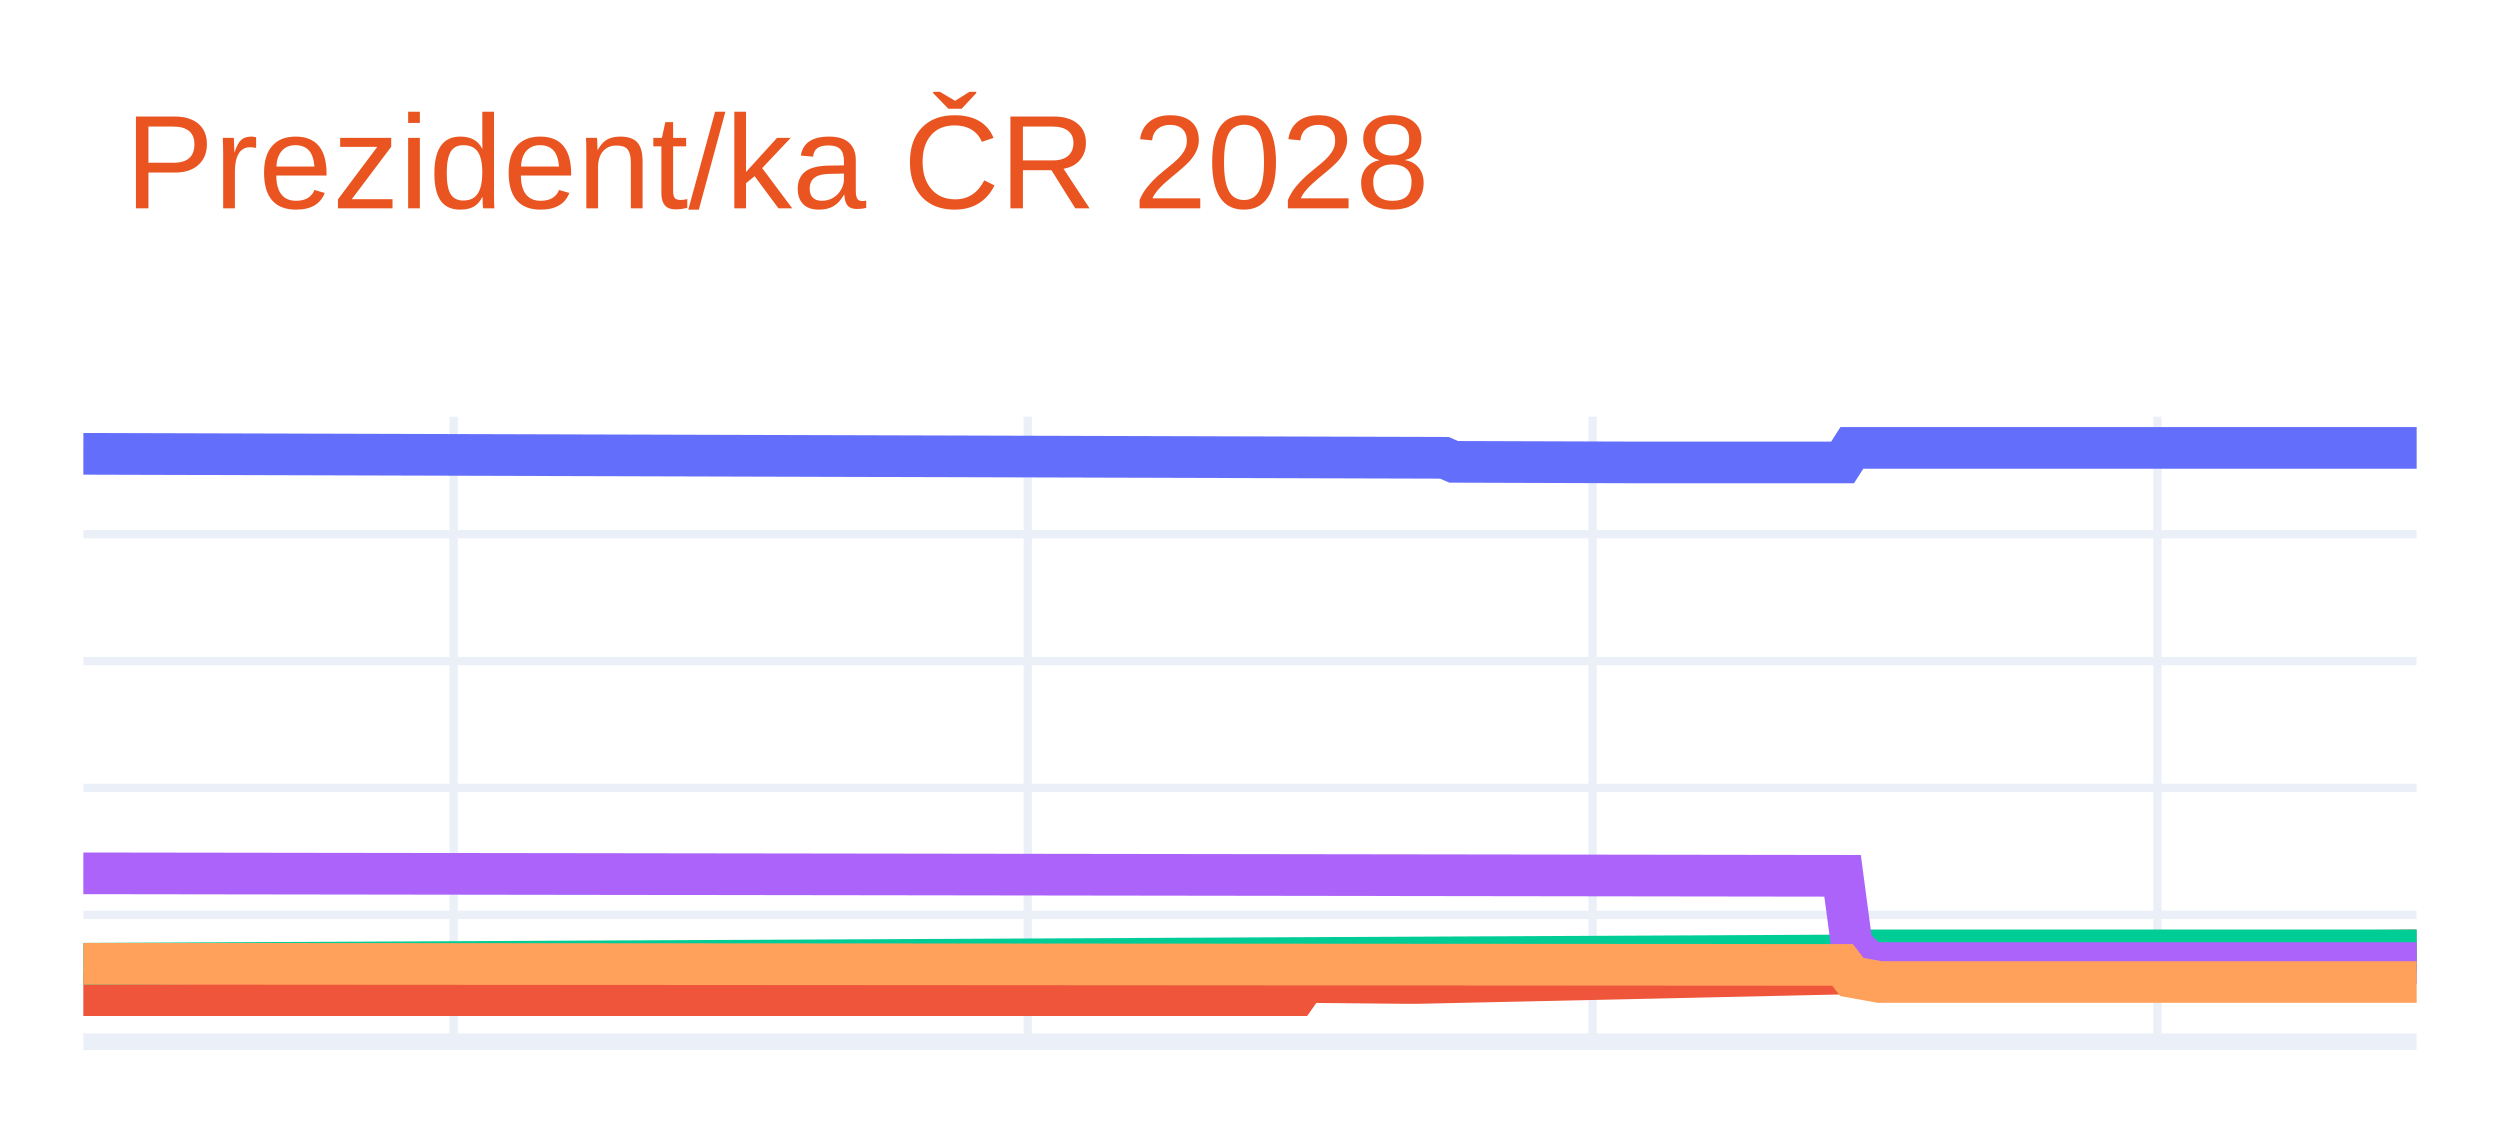
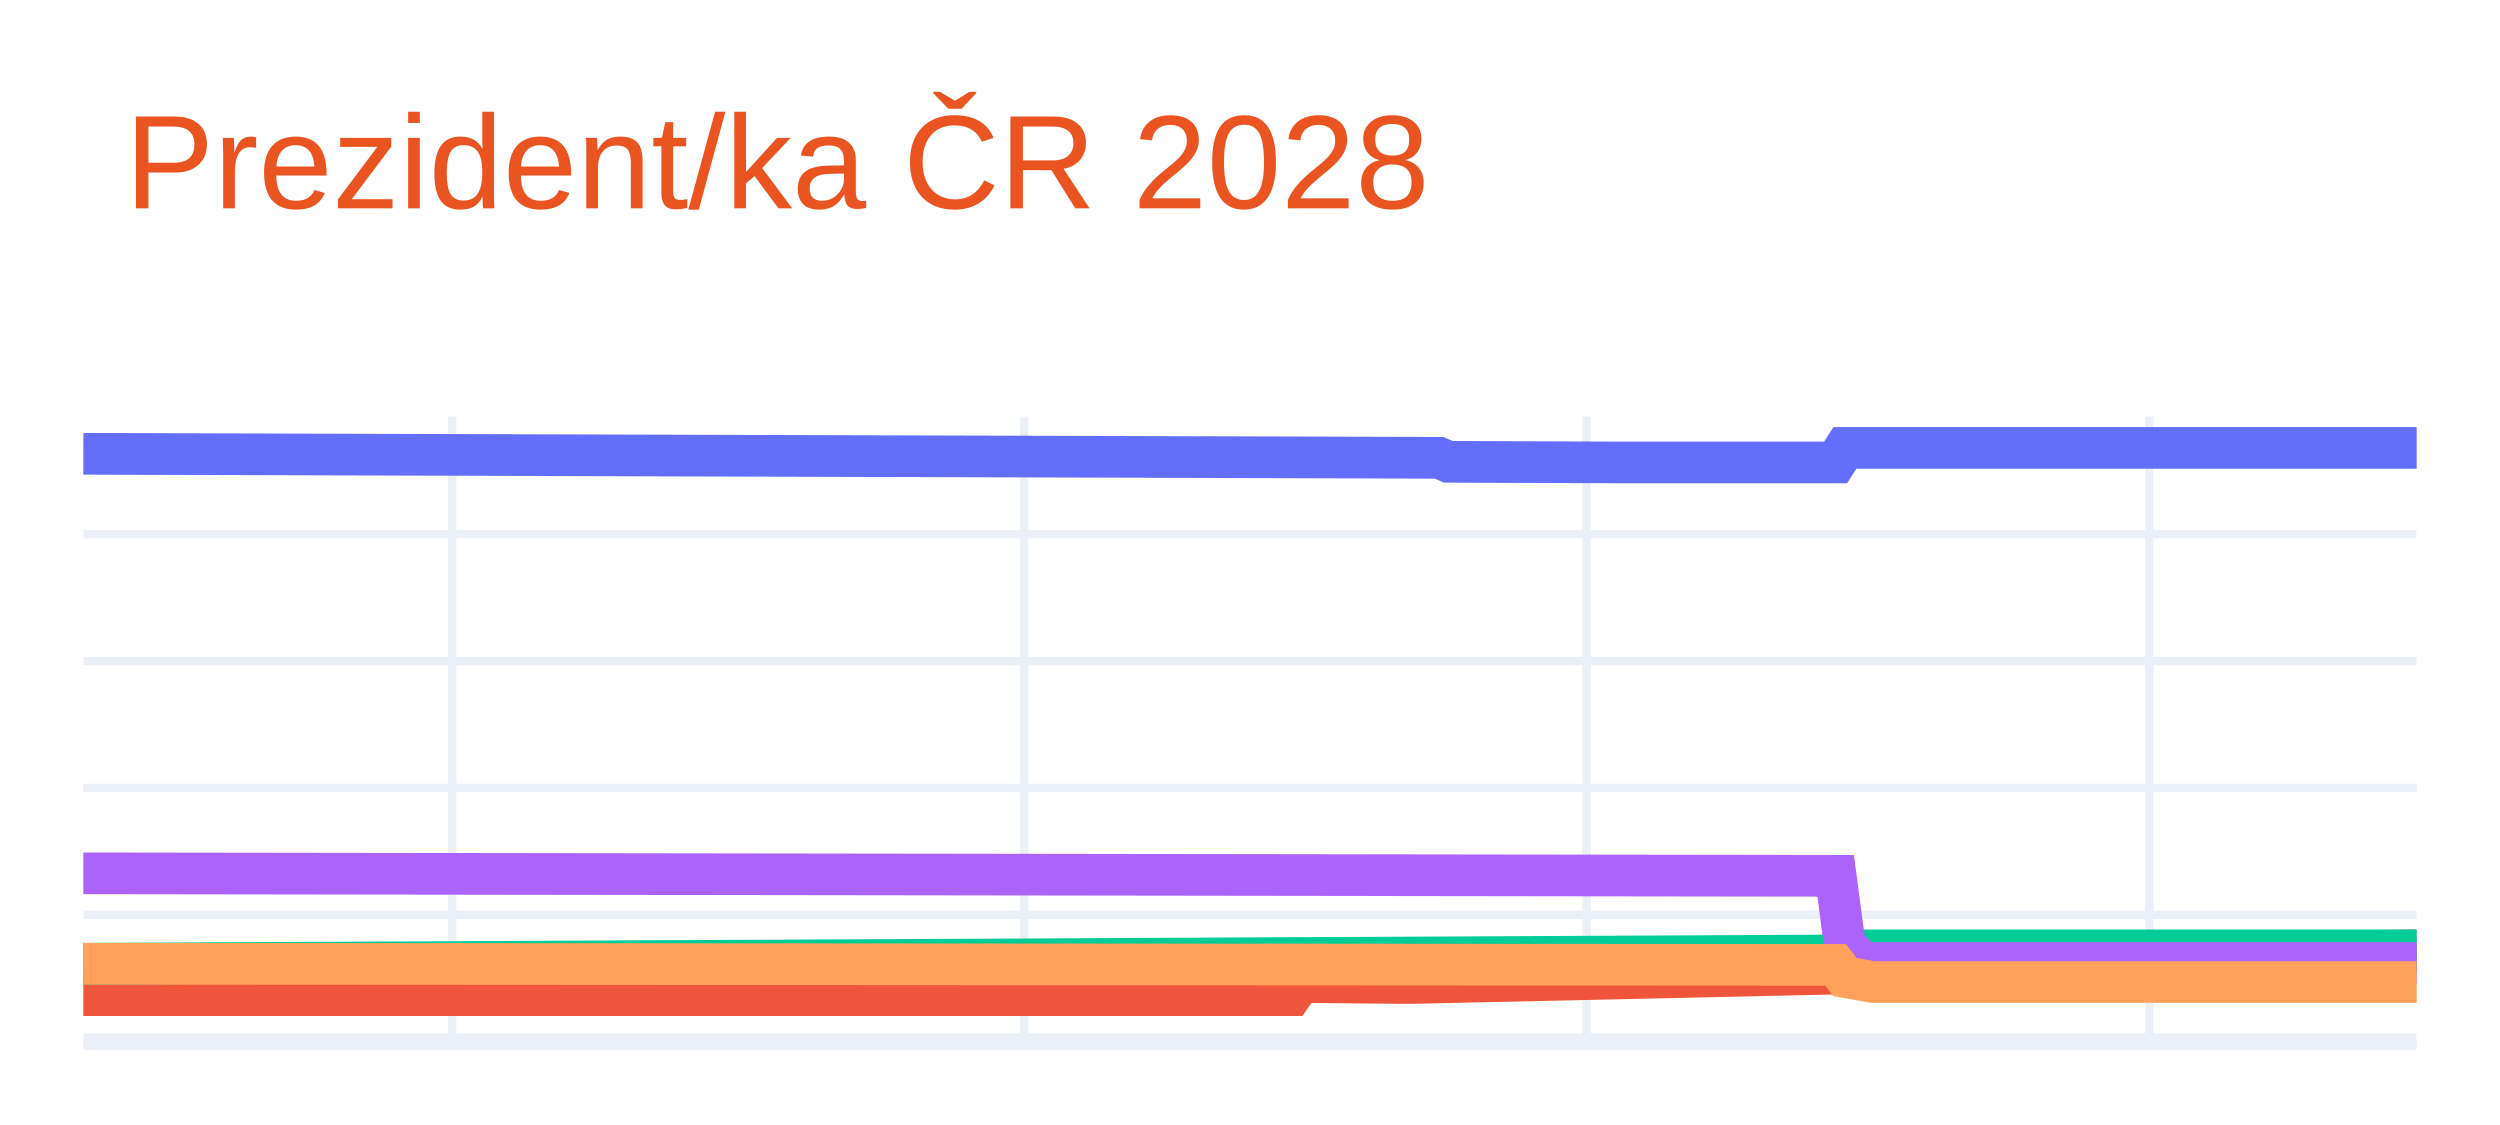
<svg xmlns="http://www.w3.org/2000/svg" class="main-svg" width="300" height="135" style="" viewBox="0 0 300 135">
  <rect x="0" y="0" width="300" height="135" style="fill: rgb(255, 255, 255); fill-opacity: 1;" />
-   <defs id="defs-d6c319">
+   <defs id="defs-1effb2">
    <g class="clips">
-       <clipPath id="clipd6c319xyplot" class="plotclip">
+       <clipPath id="clip1effb2xyplot" class="plotclip">
        <rect width="280" height="75" />
      </clipPath>
-       <clipPath class="axesclip" id="clipd6c319x">
+       <clipPath class="axesclip" id="clip1effb2x">
        <rect x="10" y="0" width="280" height="135" />
      </clipPath>
-       <clipPath class="axesclip" id="clipd6c319y">
+       <clipPath class="axesclip" id="clip1effb2y">
        <rect x="0" y="50" width="300" height="75" />
      </clipPath>
-       <clipPath class="axesclip" id="clipd6c319xy">
+       <clipPath class="axesclip" id="clip1effb2xy">
        <rect x="10" y="50" width="280" height="75" />
      </clipPath>
    </g>
    <g class="gradients" />
    <g class="patterns" />
  </defs>
  <g class="bglayer" />
  <g class="layer-below">
    <g class="imagelayer" />
    <g class="shapelayer" />
  </g>
  <g class="cartesianlayer">
    <g class="subplot xy">
      <g class="layer-subplot">
        <g class="shapelayer" />
        <g class="imagelayer" />
      </g>
      <g class="minor-gridlayer">
        <g class="x" />
        <g class="y" />
      </g>
      <g class="gridlayer">
        <g class="x">
-           <path class="xgrid crisp" transform="translate(54.44,0)" d="M0,50v75" style="stroke: rgb(235, 240, 248); stroke-opacity: 1; stroke-width: 1px;" />
-           <path class="xgrid crisp" transform="translate(123.33,0)" d="M0,50v75" style="stroke: rgb(235, 240, 248); stroke-opacity: 1; stroke-width: 1px;" />
-           <path class="xgrid crisp" transform="translate(191.11,0)" d="M0,50v75" style="stroke: rgb(235, 240, 248); stroke-opacity: 1; stroke-width: 1px;" />
-           <path class="xgrid crisp" transform="translate(258.89,0)" d="M0,50v75" style="stroke: rgb(235, 240, 248); stroke-opacity: 1; stroke-width: 1px;" />
+           <path class="xgrid crisp" transform="translate(54.27,0)" d="M0,50v75" style="stroke: rgb(235, 240, 248); stroke-opacity: 1; stroke-width: 1px;" />
+           <path class="xgrid crisp" transform="translate(122.89,0)" d="M0,50v75" style="stroke: rgb(235, 240, 248); stroke-opacity: 1; stroke-width: 1px;" />
+           <path class="xgrid crisp" transform="translate(190.4,0)" d="M0,50v75" style="stroke: rgb(235, 240, 248); stroke-opacity: 1; stroke-width: 1px;" />
+           <path class="xgrid crisp" transform="translate(257.91,0)" d="M0,50v75" style="stroke: rgb(235, 240, 248); stroke-opacity: 1; stroke-width: 1px;" />
        </g>
        <g class="y">
          <path class="ygrid crisp" transform="translate(0,109.78)" d="M10,0h280" style="stroke: rgb(235, 240, 248); stroke-opacity: 1; stroke-width: 1px;" />
          <path class="ygrid crisp" transform="translate(0,94.55)" d="M10,0h280" style="stroke: rgb(235, 240, 248); stroke-opacity: 1; stroke-width: 1px;" />
          <path class="ygrid crisp" transform="translate(0,79.33)" d="M10,0h280" style="stroke: rgb(235, 240, 248); stroke-opacity: 1; stroke-width: 1px;" />
          <path class="ygrid crisp" transform="translate(0,64.1)" d="M10,0h280" style="stroke: rgb(235, 240, 248); stroke-opacity: 1; stroke-width: 1px;" />
        </g>
      </g>
      <g class="zerolinelayer">
        <path class="yzl zl crisp" transform="translate(0,125)" d="M10,0h280" style="stroke: rgb(235, 240, 248); stroke-opacity: 1; stroke-width: 2px;" />
      </g>
      <path class="xlines-below" />
      <path class="ylines-below" />
      <g class="overlines-below" />
      <g class="xaxislayer-below" />
      <g class="yaxislayer-below" />
      <g class="overaxes-below" />
-       <g class="plot" transform="translate(10,50)" clip-path="url(#clipd6c319xyplot)">
+       <g class="plot" transform="translate(10,50)" clip-path="url(#clip1effb2xyplot)">
        <g class="scatterlayer mlayer">
-           <g class="trace scatter trace661502" style="stroke-miterlimit: 2; opacity: 1;">
+           <g class="trace scatter tracef9ec73" style="stroke-miterlimit: 2; opacity: 1;">
            <g class="fills" />
            <g class="errorbars" />
            <g class="lines">
-               <path class="js-line" d="M0,4.46L163.33,4.94L164.44,5.42L185.56,5.49L186.67,5.49L211.11,5.49L212.22,3.75L280,3.75" style="vector-effect: none; fill: none; stroke: rgb(99, 110, 250); stroke-opacity: 1; stroke-width: 5px; opacity: 1;" />
+               <path class="js-line" d="M0,4.46L162.69,4.94L163.79,5.42L183.72,5.49L184.82,5.49L210.28,5.49L211.38,3.75L280,3.75" style="vector-effect: none; fill: none; stroke: rgb(99, 110, 250); stroke-opacity: 1; stroke-width: 5px; opacity: 1;" />
            </g>
            <g class="points" />
            <g class="text" />
          </g>
-           <g class="trace scatter trace685bc5" style="stroke-miterlimit: 2; opacity: 1;">
+           <g class="trace scatter trace30d00e" style="stroke-miterlimit: 2; opacity: 1;">
            <g class="fills" />
            <g class="errorbars" />
            <g class="lines">
-               <path class="js-line" d="M0,69.42L145.56,69.42L146.67,67.84L158.89,67.96L160,67.96L211.11,66.83L212.22,65.56L214.44,64.8L215.56,64.8L280,64.04" style="vector-effect: none; fill: none; stroke: rgb(239, 85, 59); stroke-opacity: 1; stroke-width: 5px; opacity: 1;" />
+               <path class="js-line" d="M0,69.42L144.98,69.42L146.09,67.84L158.26,67.96L159.37,67.96L210.28,66.83L211.38,65.56L214.7,64.8L215.81,64.8L280,64.04" style="vector-effect: none; fill: none; stroke: rgb(239, 85, 59); stroke-opacity: 1; stroke-width: 5px; opacity: 1;" />
            </g>
            <g class="points" />
            <g class="text" />
          </g>
-           <g class="trace scatter trace810cbe" style="stroke-miterlimit: 2; opacity: 1;">
+           <g class="trace scatter trace0b435c" style="stroke-miterlimit: 2; opacity: 1;">
            <g class="fills" />
            <g class="errorbars" />
            <g class="lines">
-               <path class="js-line" d="M0,65.65L212.22,64.65L213.33,64.04L280,64.04" style="vector-effect: none; fill: none; stroke: rgb(0, 204, 150); stroke-opacity: 1; stroke-width: 5px; opacity: 1;" />
+               <path class="js-line" d="M0,65.65L211.38,64.65L212.49,64.04L280,64.04" style="vector-effect: none; fill: none; stroke: rgb(0, 204, 150); stroke-opacity: 1; stroke-width: 5px; opacity: 1;" />
            </g>
            <g class="points" />
            <g class="text" />
          </g>
-           <g class="trace scatter trace8edb4e" style="stroke-miterlimit: 2; opacity: 1;">
+           <g class="trace scatter trace06c619" style="stroke-miterlimit: 2; opacity: 1;">
            <g class="fills" />
            <g class="errorbars" />
            <g class="lines">
-               <path class="js-line" d="M0,54.8L211.11,55.1L212.22,63.43L214.44,65.56L215.56,65.56L280,65.56" style="vector-effect: none; fill: none; stroke: rgb(171, 99, 250); stroke-opacity: 1; stroke-width: 5px; opacity: 1;" />
+               <path class="js-line" d="M0,54.8L210.28,55.1L211.38,63.43L213.6,65.56L214.7,65.56L280,65.56" style="vector-effect: none; fill: none; stroke: rgb(171, 99, 250); stroke-opacity: 1; stroke-width: 5px; opacity: 1;" />
            </g>
            <g class="points" />
            <g class="text" />
          </g>
-           <g class="trace scatter traceaaf8e4" style="stroke-miterlimit: 2; opacity: 1;">
+           <g class="trace scatter traced3fd58" style="stroke-miterlimit: 2; opacity: 1;">
            <g class="fills" />
            <g class="errorbars" />
            <g class="lines">
-               <path class="js-line" d="M0,65.65L211.11,65.79L212.22,67.24L215.56,67.84L216.67,67.84L280,67.84" style="vector-effect: none; fill: none; stroke: rgb(255, 161, 90); stroke-opacity: 1; stroke-width: 5px; opacity: 1;" />
+               <path class="js-line" d="M0,65.65L210.28,65.79L211.38,67.24L214.7,67.84L215.81,67.84L280,67.84" style="vector-effect: none; fill: none; stroke: rgb(255, 161, 90); stroke-opacity: 1; stroke-width: 5px; opacity: 1;" />
            </g>
            <g class="points" />
            <g class="text" />
          </g>
        </g>
      </g>
      <g class="overplot" />
      <path class="xlines-above crisp" d="M0,0" style="fill: none;" />
      <path class="ylines-above crisp" d="M0,0" style="fill: none;" />
      <g class="overlines-above" />
      <g class="xaxislayer-above" />
      <g class="yaxislayer-above" />
      <g class="overaxes-above" />
    </g>
  </g>
  <g class="polarlayer" />
  <g class="smithlayer" />
  <g class="ternarylayer" />
  <g class="geolayer" />
  <g class="funnelarealayer" />
  <g class="pielayer" />
  <g class="iciclelayer" />
  <g class="treemaplayer" />
  <g class="sunburstlayer" />
  <g class="glimages" />
-   <defs id="topdefs-d6c319">
+   <defs id="topdefs-1effb2">
    <g class="clips" />
  </defs>
  <g class="layer-above">
    <g class="imagelayer" />
    <g class="shapelayer" />
  </g>
  <g class="infolayer">
    <g class="g-gtitle">
      <text class="gtitle" x="15" y="25" text-anchor="start" dy="0em" style="font-family: Ubuntu, verdana, arial, sans-serif; font-size: 16px; fill: rgb(233, 84, 32); opacity: 1; font-weight: normal; white-space: pre;">Prezident/ka ČR 2028</text>
    </g>
    <g class="g-xtitle" />
    <g class="g-ytitle" />
  </g>
</svg>
